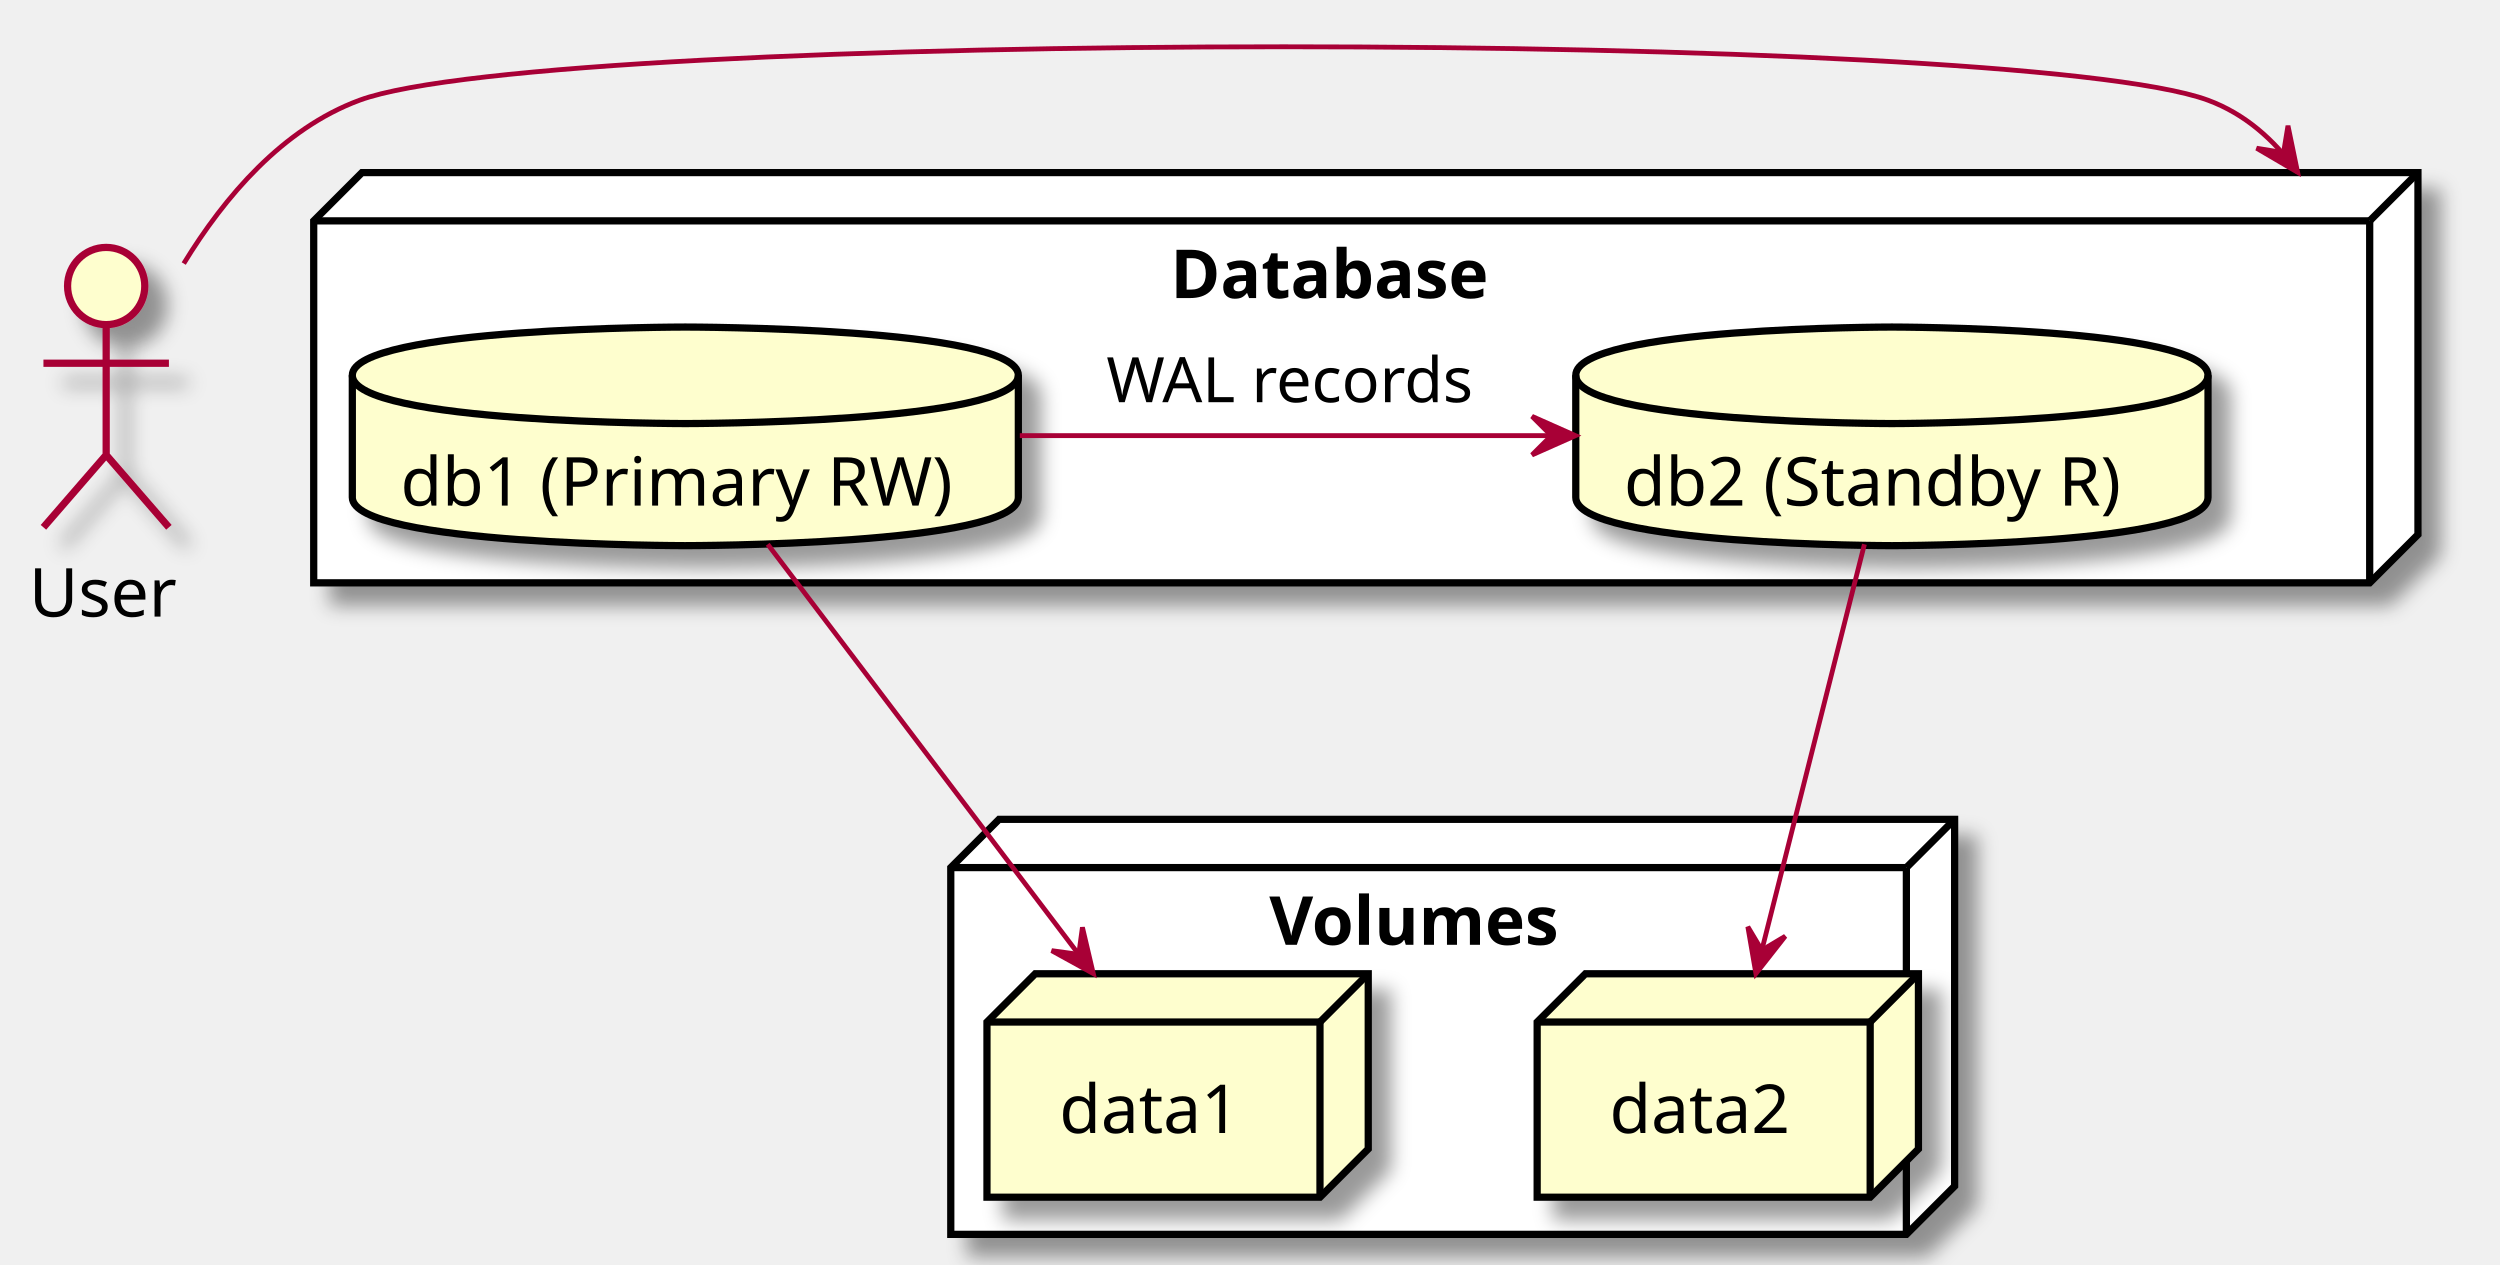
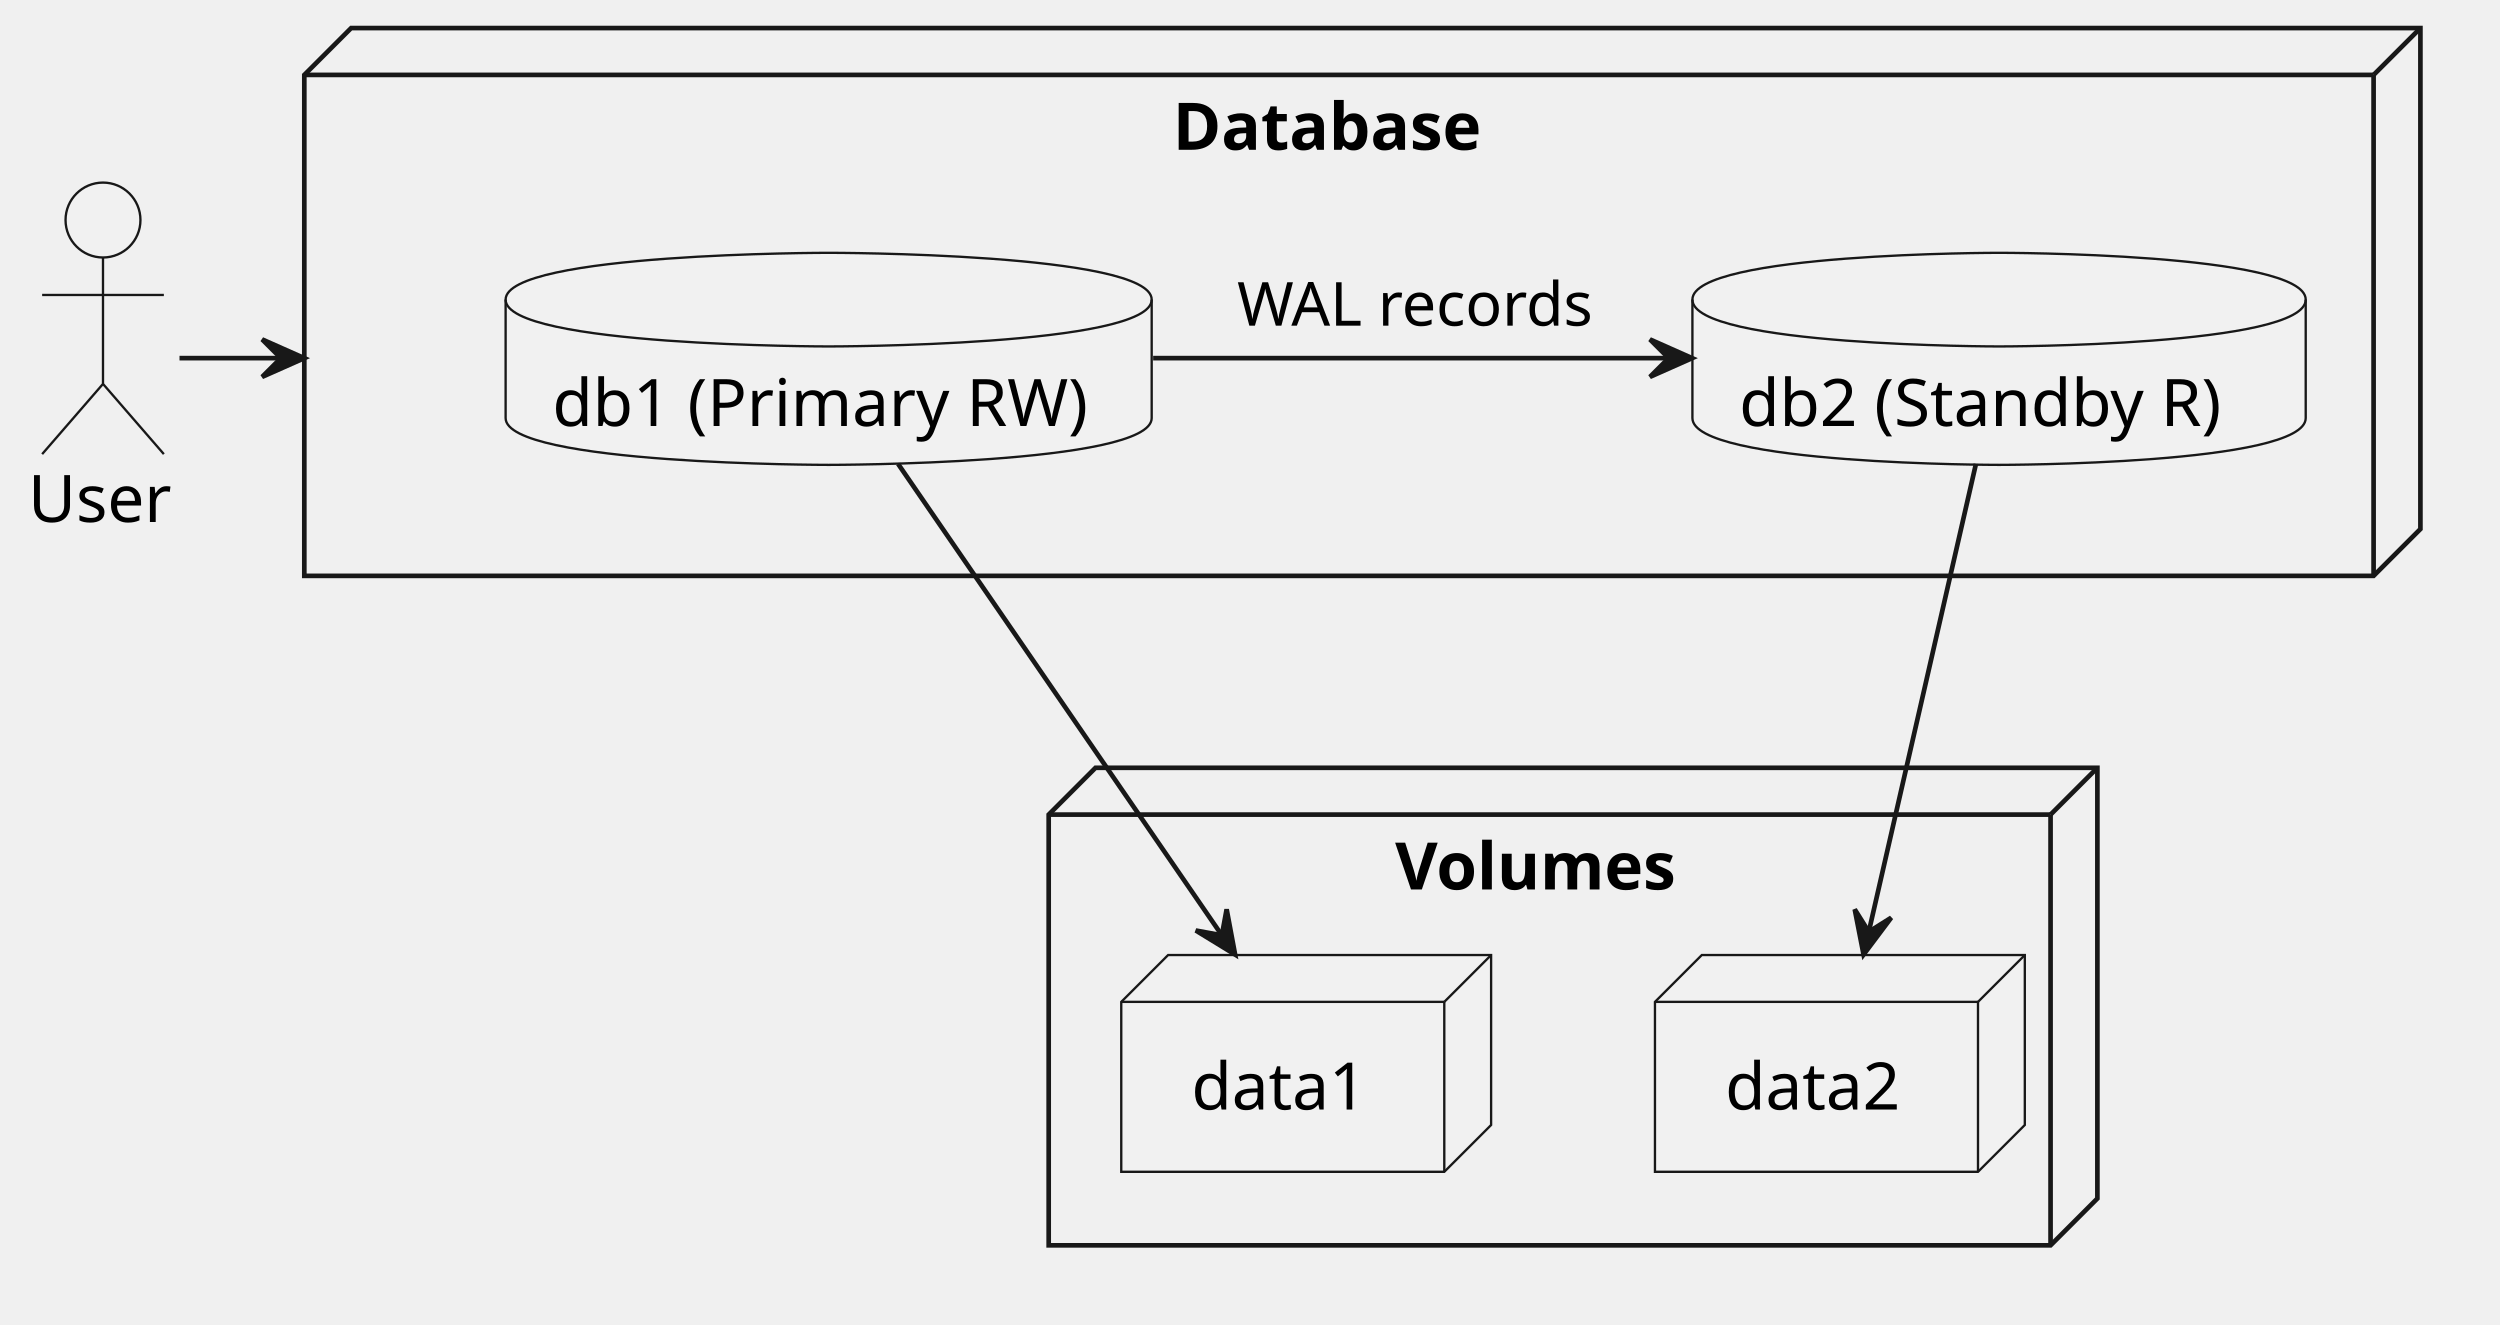
- <svg xmlns="http://www.w3.org/2000/svg" contentScriptType="application/ecmascript" contentStyleType="text/css" height="262px" preserveAspectRatio="none" style="width:518px;height:262px;background:#FFFFFF;" version="1.1" viewBox="0 0 518 262" width="518px" zoomAndPan="magnify">
-   <defs>
-     <filter height="300%" id="f155p7qs4eaus4" width="300%" x="-1" y="-1">
-       <feGaussianBlur result="blurOut" stdDeviation="2.0" />
-       <feColorMatrix in="blurOut" result="blurOut2" type="matrix" values="0 0 0 0 0 0 0 0 0 0 0 0 0 0 0 0 0 0 .4 0" />
-       <feOffset dx="4.0" dy="4.0" in="blurOut2" result="blurOut3" />
-       <feBlend in="SourceGraphic" in2="blurOut3" mode="normal" />
-     </filter>
-   </defs>
+ <svg xmlns="http://www.w3.org/2000/svg" contentStyleType="text/css" height="283px" preserveAspectRatio="none" style="width:534px;height:283px;background:#FFFFFF;" version="1.1" viewBox="0 0 534 283" width="534px" zoomAndPan="magnify">
+   <defs />
  <g>
-     <polygon fill="#FFFFFF" filter="url(#f155p7qs4eaus4)" points="65,45.764,75,35.764,501,35.764,501,110.764,491,120.764,65,120.764,65,45.764" style="stroke:#000000;stroke-width:1.5;" />
-     <line style="stroke:#000000;stroke-width:1.5;" x1="491" x2="501" y1="45.764" y2="35.764" />
-     <line style="stroke:#000000;stroke-width:1.5;" x1="65" x2="491" y1="45.764" y2="45.764" />
-     <line style="stroke:#000000;stroke-width:1.5;" x1="491" x2="491" y1="45.764" y2="120.764" />
-     <text fill="#000000" font-family="sans-serif" font-size="14" font-weight="bold" lengthAdjust="spacing" textLength="73" x="242.5" y="61.76">Database</text>
-     <polygon fill="#FFFFFF" filter="url(#f155p7qs4eaus4)" points="197,179.764,207,169.764,405,169.764,405,245.764,395,255.764,197,255.764,197,179.764" style="stroke:#000000;stroke-width:1.5;" />
-     <line style="stroke:#000000;stroke-width:1.5;" x1="395" x2="405" y1="179.764" y2="169.764" />
-     <line style="stroke:#000000;stroke-width:1.5;" x1="197" x2="395" y1="179.764" y2="179.764" />
-     <line style="stroke:#000000;stroke-width:1.5;" x1="395" x2="395" y1="179.764" y2="255.764" />
-     <text fill="#000000" font-family="sans-serif" font-size="14" font-weight="bold" lengthAdjust="spacing" textLength="68" x="263" y="195.76">Volumes</text>
-     <path d="M326.5,77.764 C326.5,67.764 392,67.764 392,67.764 C392,67.764 457.5,67.764 457.5,77.764 L457.5,103.061 C457.5,113.061 392,113.061 392,113.061 C392,113.061 326.5,113.061 326.5,103.061 L326.5,77.764 " fill="#FEFECE" filter="url(#f155p7qs4eaus4)" style="stroke:#000000;stroke-width:1.5;" />
-     <path d="M326.5,77.764 C326.5,87.764 392,87.764 392,87.764 C392,87.764 457.5,87.764 457.5,77.764 " fill="none" style="stroke:#000000;stroke-width:1.5;" />
-     <text fill="#000000" font-family="sans-serif" font-size="14" lengthAdjust="spacing" textLength="111" x="336.5" y="104.76">db2 (Standby R)</text>
-     <path d="M73,77.764 C73,67.764 142,67.764 142,67.764 C142,67.764 211,67.764 211,77.764 L211,103.061 C211,113.061 142,113.061 142,113.061 C142,113.061 73,113.061 73,103.061 L73,77.764 " fill="#FEFECE" filter="url(#f155p7qs4eaus4)" style="stroke:#000000;stroke-width:1.5;" />
-     <path d="M73,77.764 C73,87.764 142,87.764 142,87.764 C142,87.764 211,87.764 211,77.764 " fill="none" style="stroke:#000000;stroke-width:1.5;" />
-     <text fill="#000000" font-family="sans-serif" font-size="14" lengthAdjust="spacing" textLength="118" x="83" y="104.76">db1 (Primary RW)</text>
-     <polygon fill="#FEFECE" filter="url(#f155p7qs4eaus4)" points="204.5,211.764,214.5,201.764,283.5,201.764,283.5,238.061,273.5,248.061,204.5,248.061,204.5,211.764" style="stroke:#000000;stroke-width:1.5;" />
-     <line style="stroke:#000000;stroke-width:1.5;" x1="273.5" x2="283.5" y1="211.764" y2="201.764" />
-     <line style="stroke:#000000;stroke-width:1.5;" x1="204.5" x2="273.5" y1="211.764" y2="211.764" />
-     <line style="stroke:#000000;stroke-width:1.5;" x1="273.5" x2="273.5" y1="211.764" y2="248.061" />
-     <text fill="#000000" font-family="sans-serif" font-size="14" lengthAdjust="spacing" textLength="39" x="219.5" y="234.76">data1</text>
-     <polygon fill="#FEFECE" filter="url(#f155p7qs4eaus4)" points="318.5,211.764,328.5,201.764,397.5,201.764,397.5,238.061,387.5,248.061,318.5,248.061,318.5,211.764" style="stroke:#000000;stroke-width:1.5;" />
-     <line style="stroke:#000000;stroke-width:1.5;" x1="387.5" x2="397.5" y1="211.764" y2="201.764" />
-     <line style="stroke:#000000;stroke-width:1.5;" x1="318.5" x2="387.5" y1="211.764" y2="211.764" />
-     <line style="stroke:#000000;stroke-width:1.5;" x1="387.5" x2="387.5" y1="211.764" y2="248.061" />
-     <text fill="#000000" font-family="sans-serif" font-size="14" lengthAdjust="spacing" textLength="39" x="333.5" y="234.76">data2</text>
-     <ellipse cx="22" cy="59.264" fill="#FEFECE" filter="url(#f155p7qs4eaus4)" rx="8" ry="8" style="stroke:#A80036;stroke-width:1.5;" />
-     <path d="M22,67.264 L22,94.264 M9,75.264 L35,75.264 M22,94.264 L9,109.264 M22,94.264 L35,109.264 " fill="none" filter="url(#f155p7qs4eaus4)" style="stroke:#A80036;stroke-width:1.5;" />
-     <text fill="#000000" font-family="sans-serif" font-size="14" lengthAdjust="spacing" textLength="32" x="6" y="127.76">User</text>
-     <path d="M38.069,54.61 C46.581,40.678 58.616,26.64 74.5,20.765 C114.412,6 417.588,6 457.5,20.765 C465.124,23.585 471.125,28.901 475.844,35.388 C475.918,35.489 475.991,35.591 476.064,35.693 " fill="none" id="User-to-Database" style="stroke:#A80036;stroke-width:1.0;" />
-     <polygon fill="#A80036" points="476.064,35.693,474.069,26.048,473.15,31.63,467.568,30.711,476.064,35.693" style="stroke:#A80036;stroke-width:1.0;" />
-     <path d="M211.307,90.264 C245.602,90.264 286.927,90.264 321.397,90.264 " fill="none" id="db1-to-db2" style="stroke:#A80036;stroke-width:1.0;" />
-     <polygon fill="#A80036" points="326.431,90.264,317.431,86.264,321.431,90.264,317.431,94.264,326.431,90.264" style="stroke:#A80036;stroke-width:1.0;" />
-     <text fill="#000000" font-family="sans-serif" font-size="13" lengthAdjust="spacing" textLength="79" x="229.25" y="83.331">WAL records</text>
-     <path d="M159.072,112.777 C176.764,136.106 204.425,172.579 223.339,197.52 " fill="none" id="db1-to-data1" style="stroke:#A80036;stroke-width:1.0;" />
-     <polygon fill="#A80036" points="226.53,201.728,224.279,192.14,223.509,197.744,217.905,196.974,226.53,201.728" style="stroke:#A80036;stroke-width:1.0;" />
-     <path d="M386.309,112.777 C380.485,135.816 371.42,171.677 365.123,196.587 " fill="none" id="db2-to-data2" style="stroke:#A80036;stroke-width:1.0;" />
-     <polygon fill="#A80036" points="363.823,201.728,369.907,193.983,365.049,196.88,362.151,192.022,363.823,201.728" style="stroke:#A80036;stroke-width:1.0;" />
+     <g id="cluster_Database">
+       <polygon fill="none" points="65,16,75,6,517,6,517,113,507,123,65,123,65,16" style="stroke:#181818;stroke-width:1.0;" />
+       <line style="stroke:#181818;stroke-width:1.0;" x1="507" x2="517" y1="16" y2="6" />
+       <line style="stroke:#181818;stroke-width:1.0;" x1="65" x2="507" y1="16" y2="16" />
+       <line style="stroke:#181818;stroke-width:1.0;" x1="507" x2="507" y1="16" y2="123" />
+       <text fill="#000000" font-family="sans-serif" font-size="14" font-weight="bold" lengthAdjust="spacing" textLength="73" x="250.5" y="31.995">Database</text>
+     </g>
+     <g id="cluster_Volumes">
+       <polygon fill="none" points="224,174,234,164,448,164,448,256,438,266,224,266,224,174" style="stroke:#181818;stroke-width:1.0;" />
+       <line style="stroke:#181818;stroke-width:1.0;" x1="438" x2="448" y1="174" y2="164" />
+       <line style="stroke:#181818;stroke-width:1.0;" x1="224" x2="438" y1="174" y2="174" />
+       <line style="stroke:#181818;stroke-width:1.0;" x1="438" x2="438" y1="174" y2="266" />
+       <text fill="#000000" font-family="sans-serif" font-size="14" font-weight="bold" lengthAdjust="spacing" textLength="68" x="298" y="189.995">Volumes</text>
+     </g>
+     <g id="elem_db2">
+       <path d="M361.5,64 C361.5,54 427,54 427,54 C427,54 492.5,54 492.5,64 L492.5,89.297 C492.5,99.297 427,99.297 427,99.297 C427,99.297 361.5,99.297 361.5,89.297 L361.5,64 " fill="#F1F1F1" style="stroke:#181818;stroke-width:0.5;" />
+       <path d="M361.5,64 C361.5,74 427,74 427,74 C427,74 492.5,74 492.5,64 " fill="none" style="stroke:#181818;stroke-width:0.5;" />
+       <text fill="#000000" font-family="sans-serif" font-size="14" lengthAdjust="spacing" textLength="111" x="371.5" y="90.995">db2 (Standby R)</text>
+     </g>
+     <g id="elem_db1">
+       <path d="M108,64 C108,54 177,54 177,54 C177,54 246,54 246,64 L246,89.297 C246,99.297 177,99.297 177,99.297 C177,99.297 108,99.297 108,89.297 L108,64 " fill="#F1F1F1" style="stroke:#181818;stroke-width:0.5;" />
+       <path d="M108,64 C108,74 177,74 177,74 C177,74 246,74 246,64 " fill="none" style="stroke:#181818;stroke-width:0.5;" />
+       <text fill="#000000" font-family="sans-serif" font-size="14" lengthAdjust="spacing" textLength="118" x="118" y="90.995">db1 (Primary RW)</text>
+     </g>
+     <g id="elem_data1">
+       <polygon fill="#F1F1F1" points="239.5,214,249.5,204,318.5,204,318.5,240.297,308.5,250.297,239.5,250.297,239.5,214" style="stroke:#181818;stroke-width:0.5;" />
+       <line style="stroke:#181818;stroke-width:0.5;" x1="308.5" x2="318.5" y1="214" y2="204" />
+       <line style="stroke:#181818;stroke-width:0.5;" x1="239.5" x2="308.5" y1="214" y2="214" />
+       <line style="stroke:#181818;stroke-width:0.5;" x1="308.5" x2="308.5" y1="214" y2="250.297" />
+       <text fill="#000000" font-family="sans-serif" font-size="14" lengthAdjust="spacing" textLength="39" x="254.5" y="236.995">data1</text>
+     </g>
+     <g id="elem_data2">
+       <polygon fill="#F1F1F1" points="353.5,214,363.5,204,432.5,204,432.5,240.297,422.5,250.297,353.5,250.297,353.5,214" style="stroke:#181818;stroke-width:0.5;" />
+       <line style="stroke:#181818;stroke-width:0.5;" x1="422.5" x2="432.5" y1="214" y2="204" />
+       <line style="stroke:#181818;stroke-width:0.5;" x1="353.5" x2="422.5" y1="214" y2="214" />
+       <line style="stroke:#181818;stroke-width:0.5;" x1="422.5" x2="422.5" y1="214" y2="250.297" />
+       <text fill="#000000" font-family="sans-serif" font-size="14" lengthAdjust="spacing" textLength="39" x="368.5" y="236.995">data2</text>
+     </g>
+     <g id="elem_User">
+       <ellipse cx="22" cy="47" fill="#F1F1F1" rx="8" ry="8" style="stroke:#181818;stroke-width:0.5;" />
+       <path d="M22,55 L22,82 M9,63 L35,63 M22,82 L9,97 M22,82 L35,97 " fill="none" style="stroke:#181818;stroke-width:0.5;" />
+       <text fill="#000000" font-family="sans-serif" font-size="14" lengthAdjust="spacing" textLength="32" x="6" y="111.495">User</text>
+     </g>
+     <g id="link_User_Database">
+       <path d="M38.34,76.5 C44.025,76.5 49.71,76.5 55.396,76.5 C58.239,76.5 61.083,76.5 63.927,76.5 C64.282,76.5 64.638,76.5 64.993,76.5 " fill="none" id="User-to-Database" style="stroke:#181818;stroke-width:1.0;" />
+       <polygon fill="#181818" points="64.993,76.5,55.993,72.5,59.993,76.5,55.993,80.5,64.993,76.5" style="stroke:#181818;stroke-width:1.0;" />
+     </g>
+     <g id="link_db1_db2">
+       <path d="M246.31,76.5 C280.6,76.5 321.93,76.5 356.4,76.5 " fill="none" id="db1-to-db2" style="stroke:#181818;stroke-width:1.0;" />
+       <polygon fill="#181818" points="361.43,76.5,352.43,72.5,356.43,76.5,352.43,80.5,361.43,76.5" style="stroke:#181818;stroke-width:1.0;" />
+       <text fill="#000000" font-family="sans-serif" font-size="13" lengthAdjust="spacing" textLength="79" x="264.25" y="69.567">WAL records</text>
+     </g>
+     <g id="link_db1_data1">
+       <path d="M191.83,99.09 C210.08,125.67 241.07,170.77 260.76,199.44 " fill="none" id="db1-to-data1" style="stroke:#181818;stroke-width:1.0;" />
+       <polygon fill="#181818" points="263.82,203.9,262.01,194.219,260.984,199.782,255.421,198.756,263.82,203.9" style="stroke:#181818;stroke-width:1.0;" />
+     </g>
+     <g id="link_db2_data2">
+       <path d="M422.06,99.09 C416.02,125.45 405.81,170.03 399.24,198.73 " fill="none" id="db2-to-data2" style="stroke:#181818;stroke-width:1.0;" />
+       <polygon fill="#181818" points="398.06,203.9,403.966,196.018,399.175,199.026,396.168,194.235,398.06,203.9" style="stroke:#181818;stroke-width:1.0;" />
+     </g>
  </g>
</svg>
